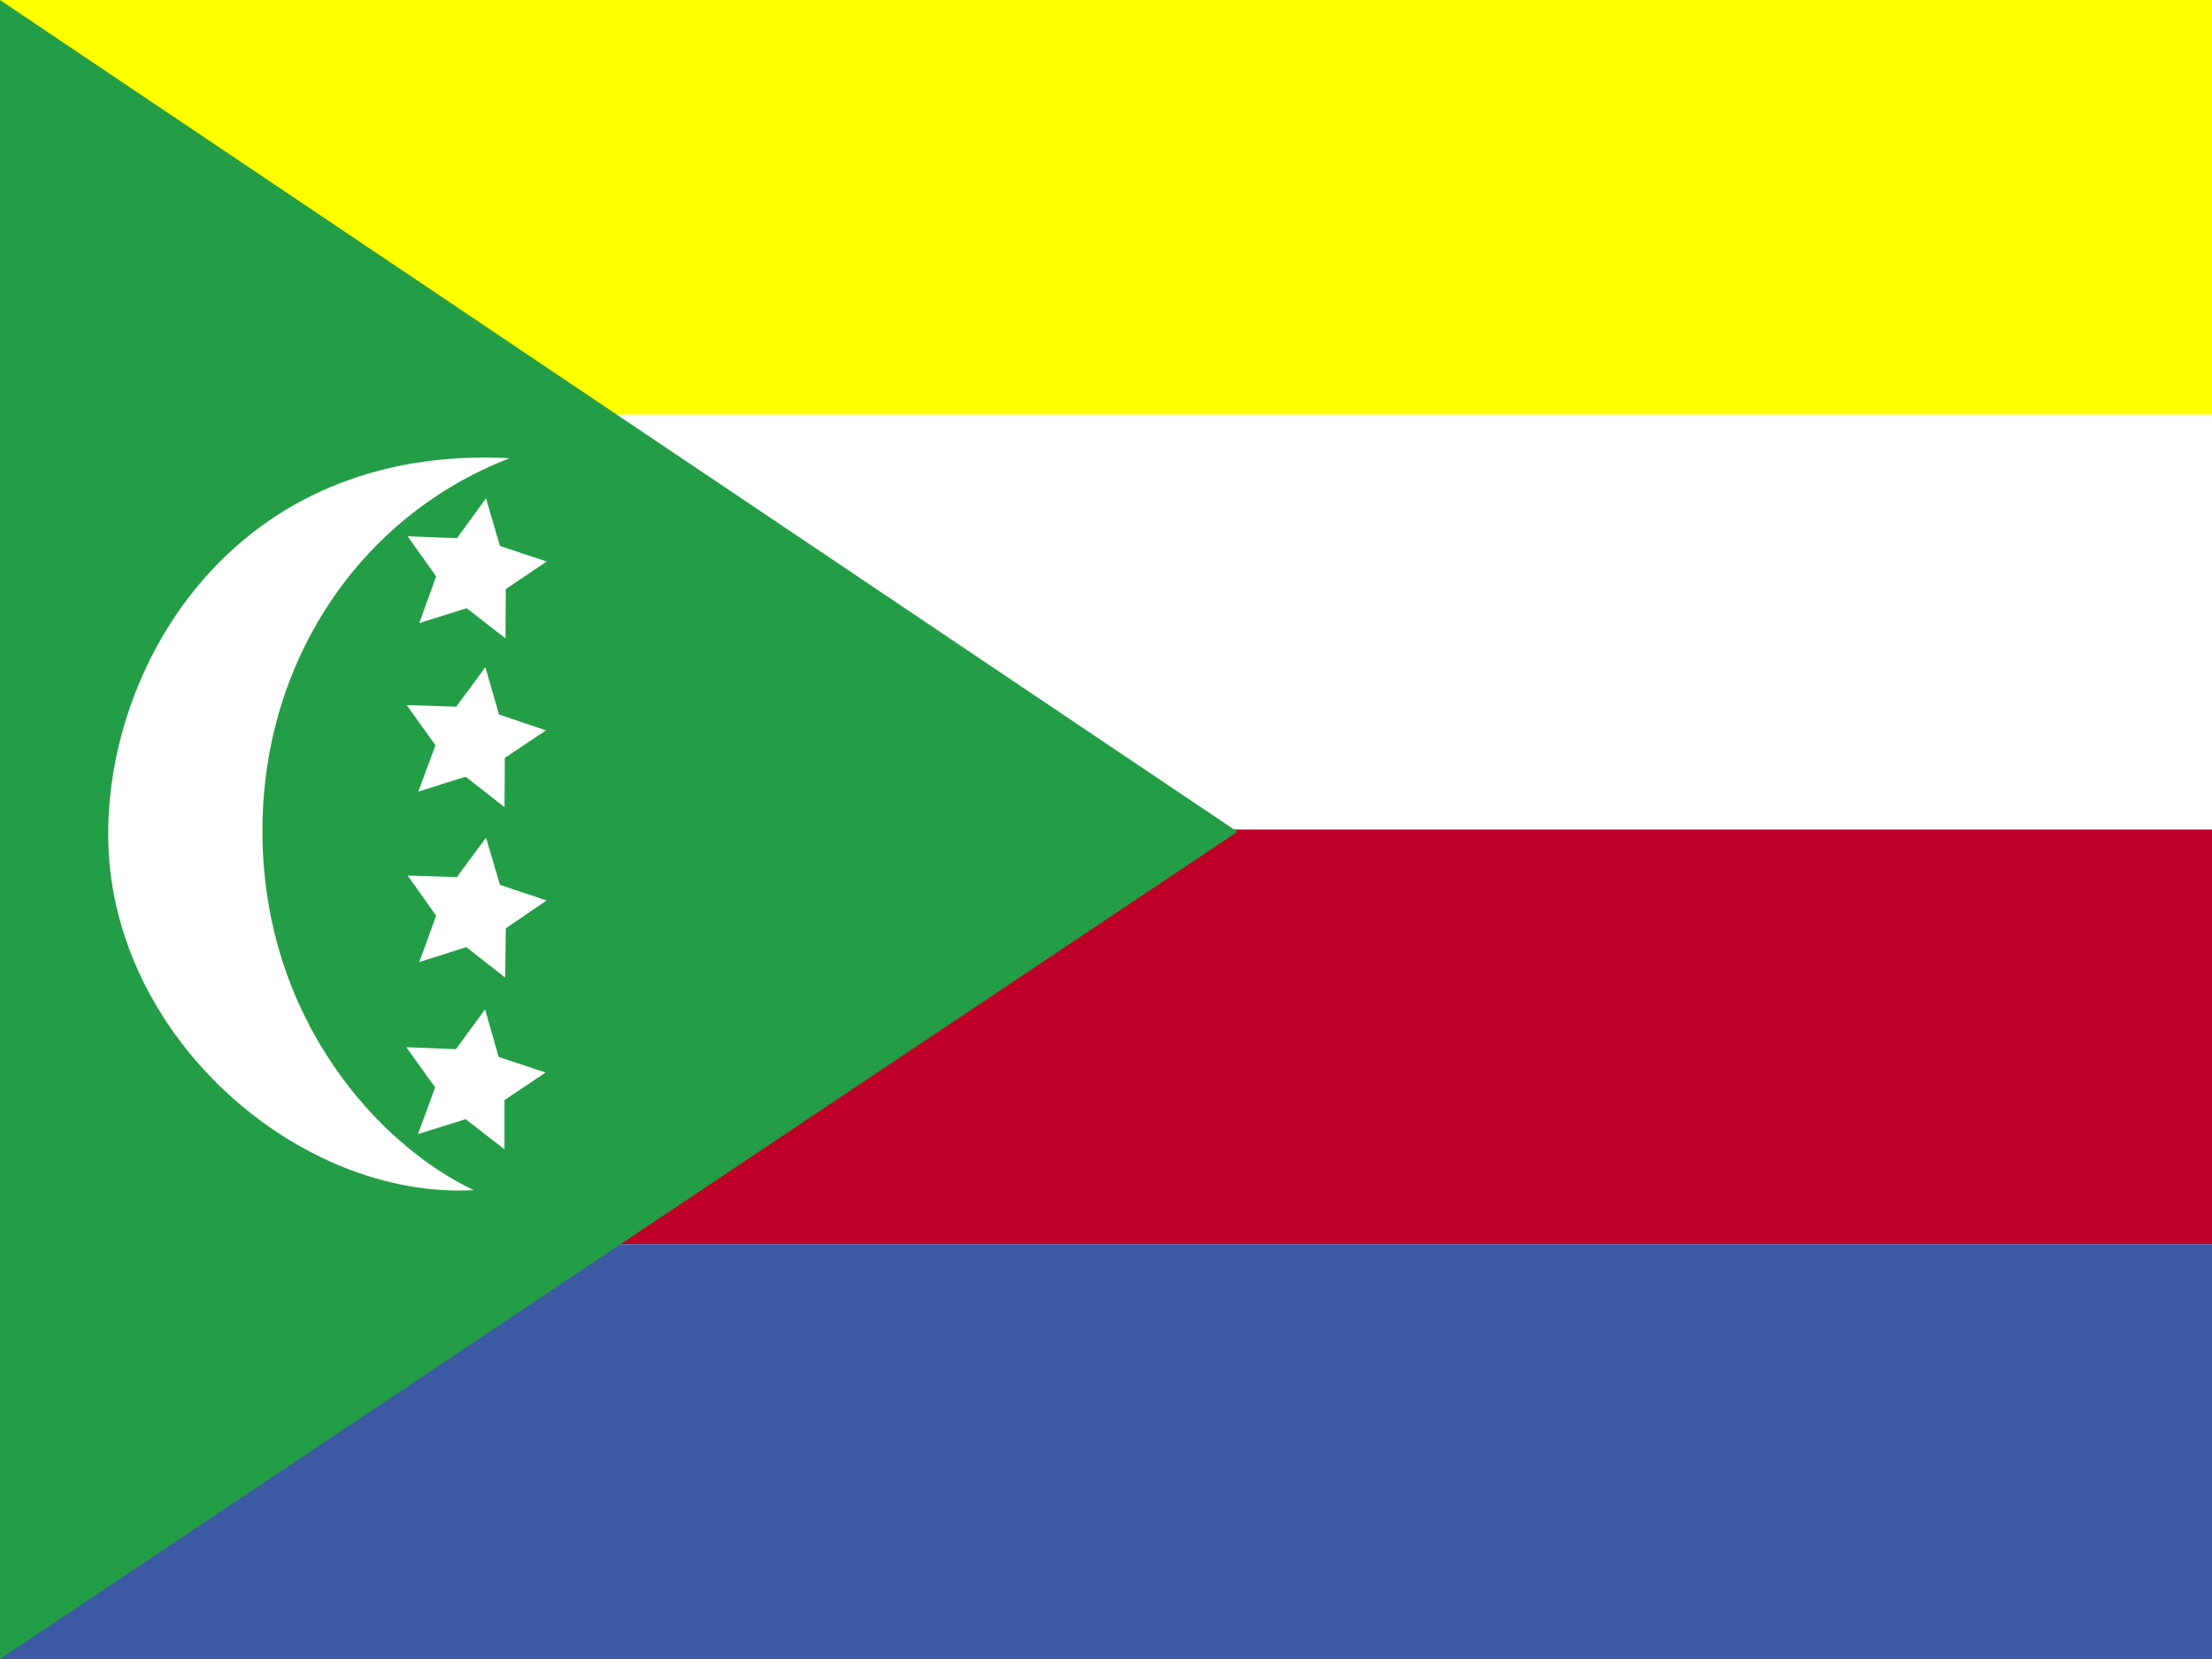
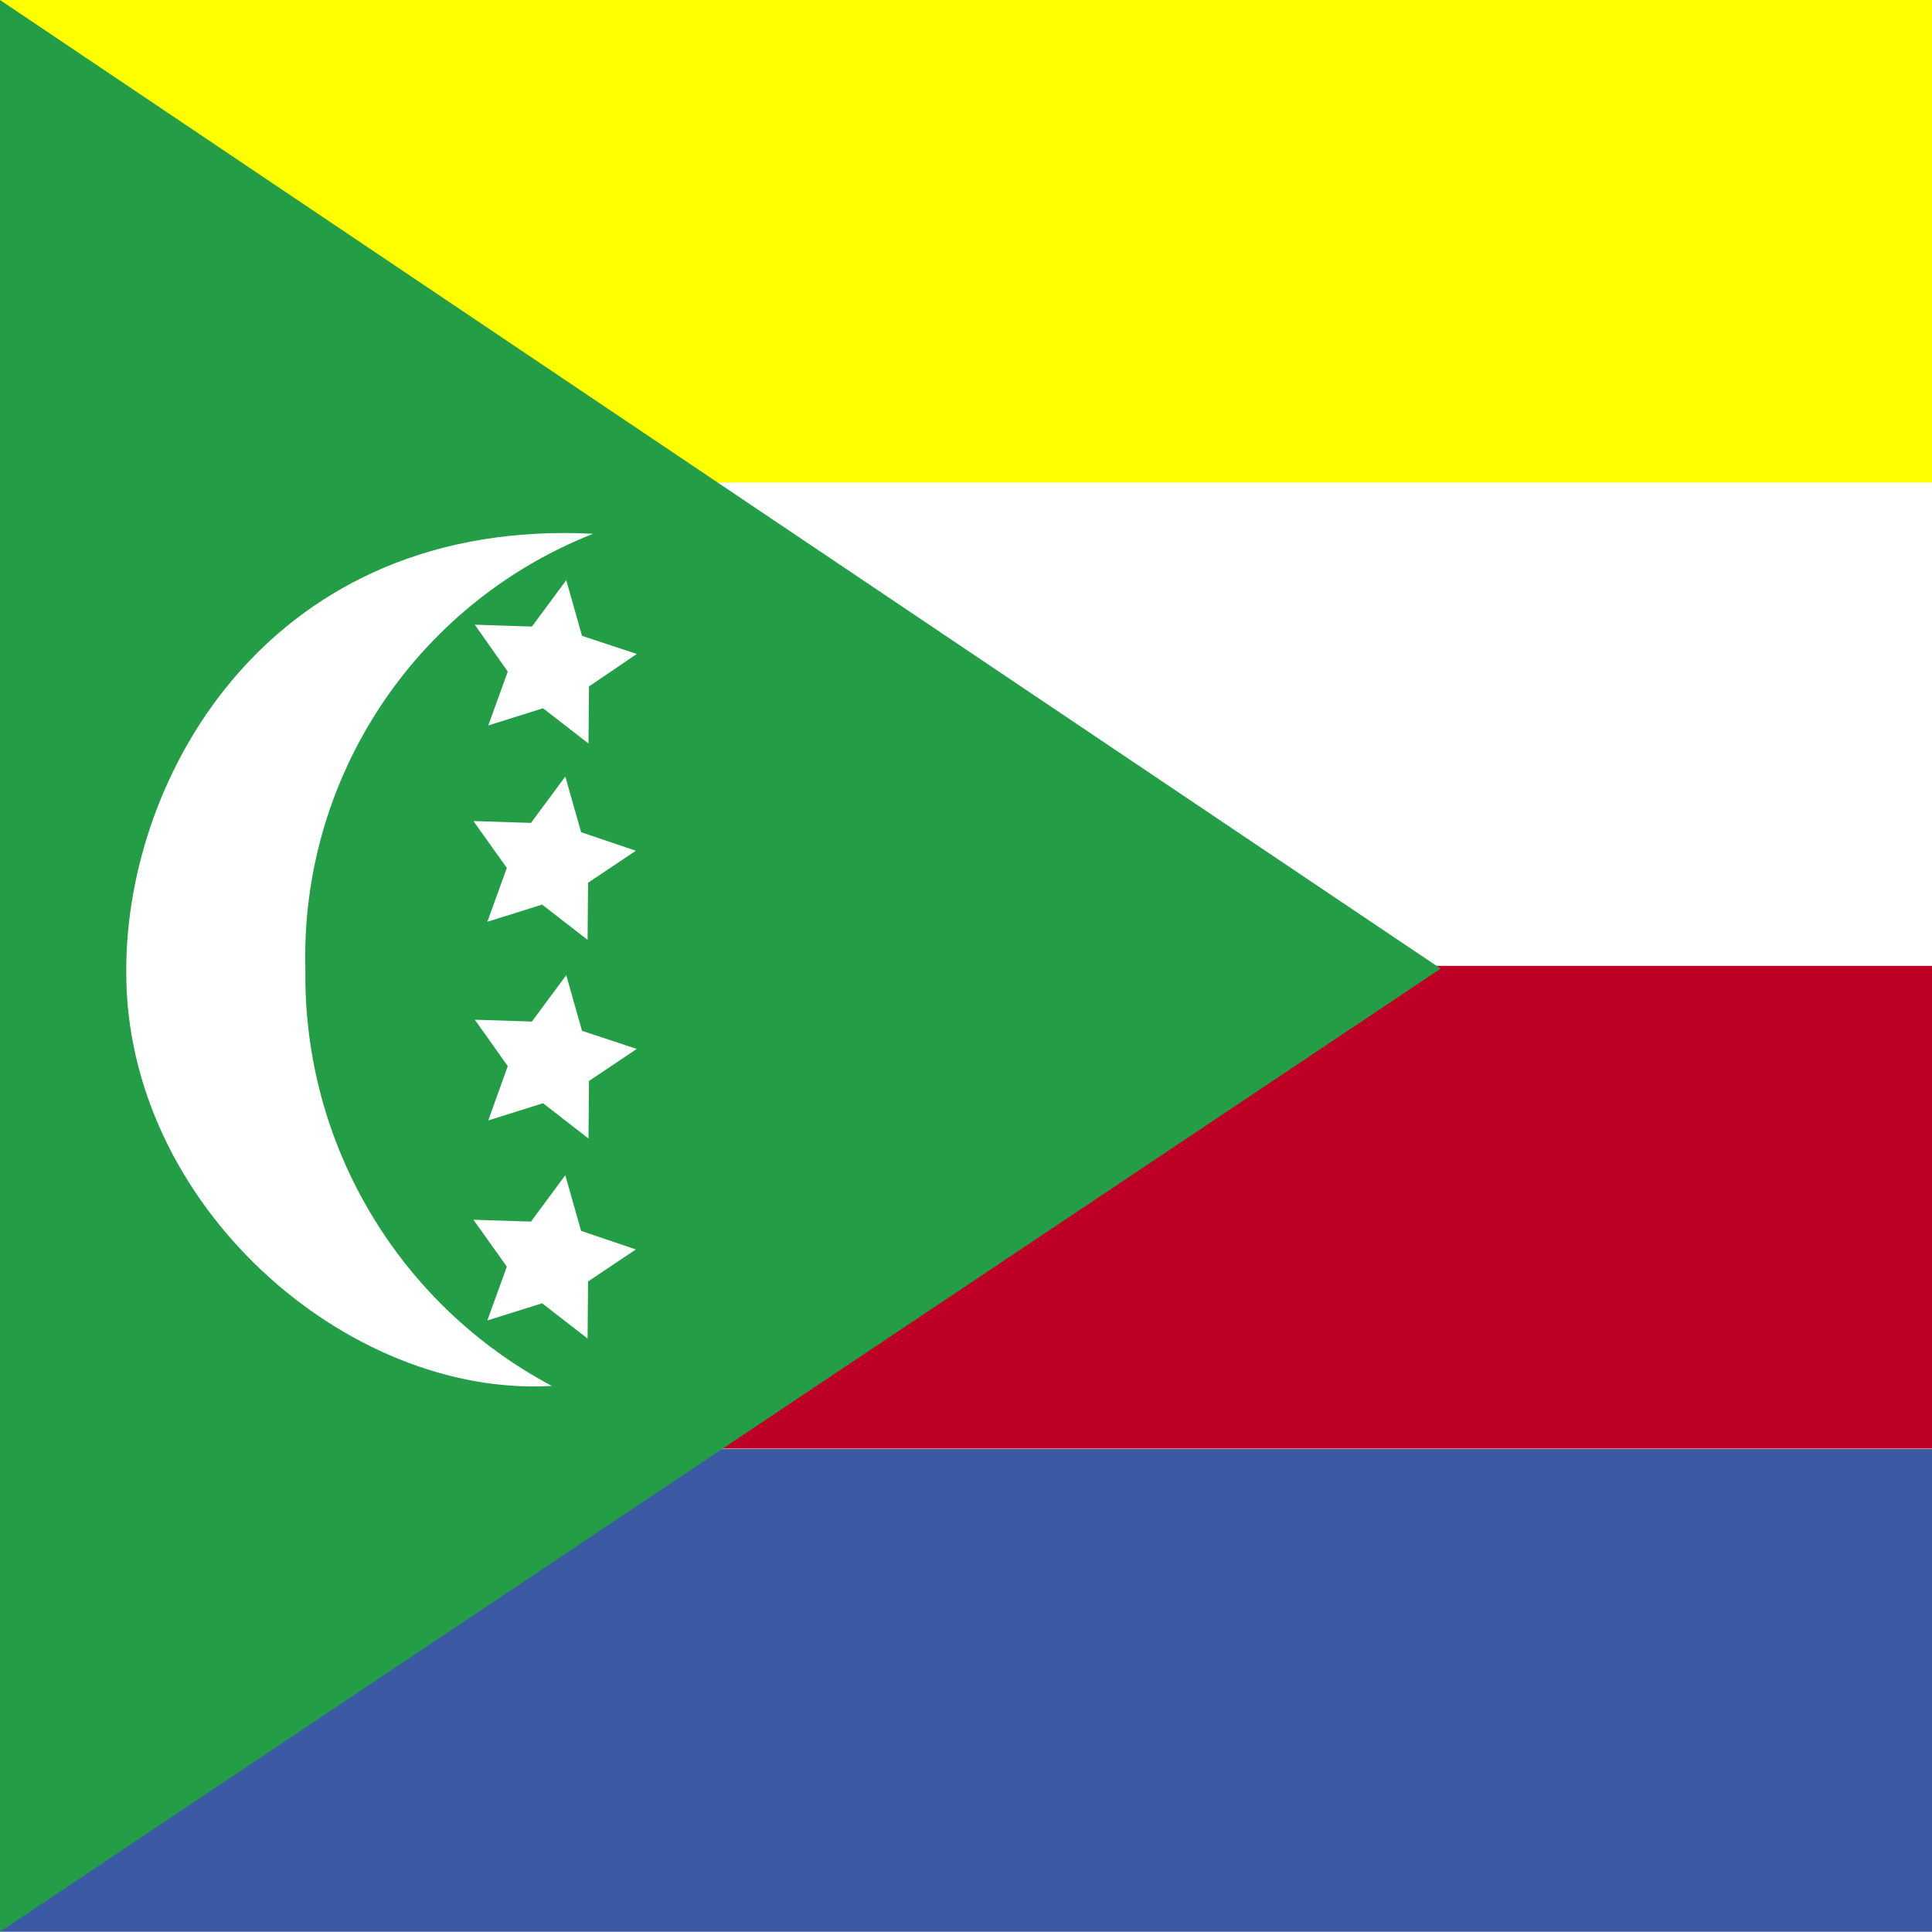
- <svg xmlns="http://www.w3.org/2000/svg" id="flag-icons-km" viewBox="0 0 640 480">
+ <svg xmlns="http://www.w3.org/2000/svg" id="flag-icons-km" viewBox="0 0 512 512">
  <defs>
    <clipPath id="km-a">
-       <path fill-opacity=".7" d="M0 0h682.7v512H0z" />
+       <path fill-opacity=".7" d="M0 0h416.3v416.3H0z" />
    </clipPath>
  </defs>
-   <g fill-rule="evenodd" clip-path="url(#km-a)" transform="scale(.9375)">
-     <path fill="#ff0" d="M0 0h768.8v128H0z" />
-     <path fill="#fff" d="M0 128h768.8v128H0z" />
-     <path fill="#be0027" d="M0 256h768.8v128H0z" />
-     <path fill="#3b5aa3" d="M0 384h768.8v128H0z" />
-     <path fill="#239e46" d="M0 0v512l381.9-255.3z" />
-     <path fill="#fff" d="M157.2 141.4c-85-4.3-123.9 63.5-123.8 115.9-.2 62 58.6 113 112.8 110C117 353.5 81.2 314.6 81 257c-.3-52.1 29.5-97.5 76.3-115.6z" />
-     <path fill="#fff" d="m156 197-12-9.3-14.6 4.6 5.2-14.4-8.8-12.4 15.2.6 9-12.3 4.3 14.7 14.4 4.8-12.6 8.5zm-.3 52.1-12-9.4-14.6 4.6 5.3-14.3-8.9-12.4 15.3.5 9-12.2 4.2 14.6 14.5 4.9-12.7 8.5zm.2 52.6-12-9.4-14.5 4.6 5.2-14.3-8.8-12.4 15.2.5 9-12.2 4.3 14.6 14.4 4.8-12.6 8.6zm-.2 53-12-9.3L129 350l5.3-14.4-8.9-12.4 15.3.6 9-12.3 4.2 14.7 14.5 4.8-12.7 8.5z" />
+   <g fill-rule="evenodd" clip-path="url(#km-a)" transform="scale(1.23)">
+     <path fill="#ff0" d="M0 0h625v104H0z" />
+     <path fill="#fff" d="M0 104h625v104.1H0z" />
+     <path fill="#be0027" d="M0 208.1h625v104H0z" />
+     <path fill="#3b5aa3" d="M0 312.2h625v104H0z" />
+     <path fill="#239e46" d="M0 0v416.2l310.4-207.5z" />
+     <path fill="#fff" d="M127.8 115c-69.2-3.5-100.7 51.6-100.6 94.2-.2 50.4 47.6 92 91.7 89.4A100 100 0 0 1 65.8 209a98 98 0 0 1 62-94" />
+     <path fill="#fff" d="m126.8 160.2-9.8-7.6-11.8 3.7 4.2-11.6-7.1-10.1 12.3.4 7.4-10 3.4 12 11.8 3.9-10.3 7zm-.2 42.3-9.8-7.6-11.8 3.7 4.2-11.6-7.2-10.1 12.4.4 7.4-10 3.4 12 11.8 4-10.3 6.9zm.2 42.8-9.8-7.6-11.8 3.7 4.2-11.7-7.1-10 12.3.4 7.4-10 3.4 12 11.8 3.9-10.3 6.9zm-.2 43.1-9.8-7.6-11.8 3.7 4.2-11.6-7.2-10.1 12.4.4 7.4-10 3.4 12 11.8 4-10.3 6.9z" />
  </g>
</svg>
